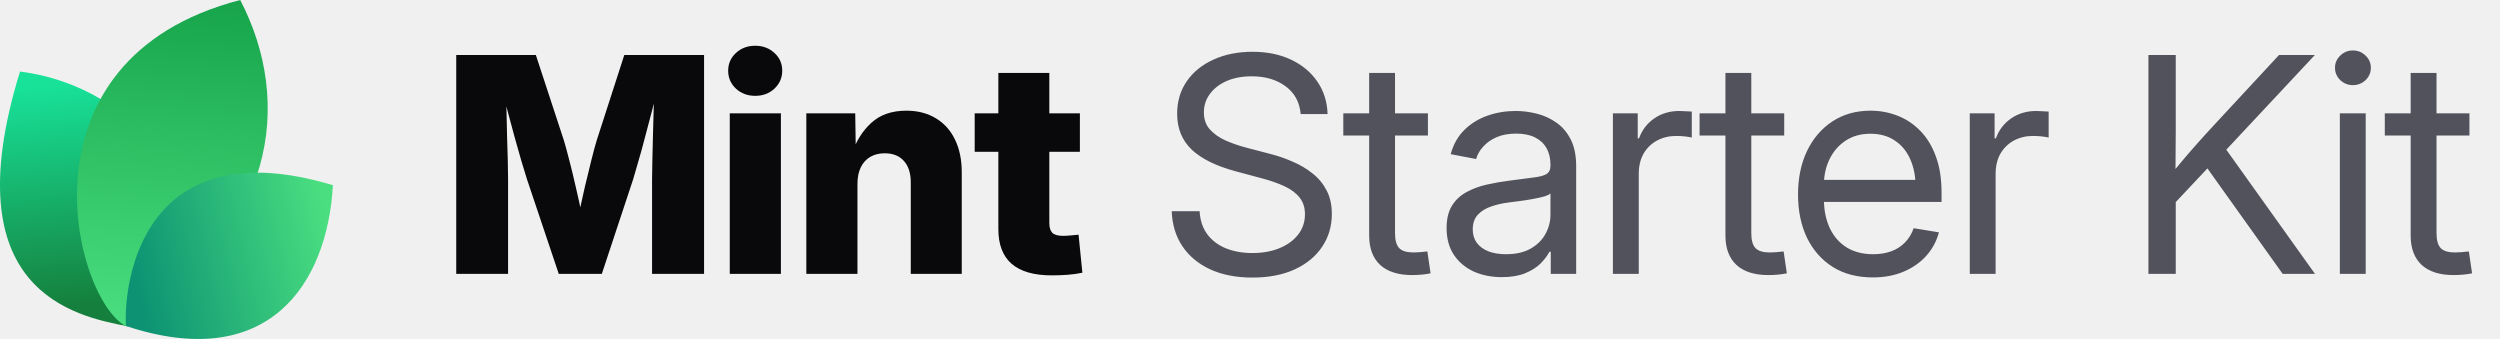
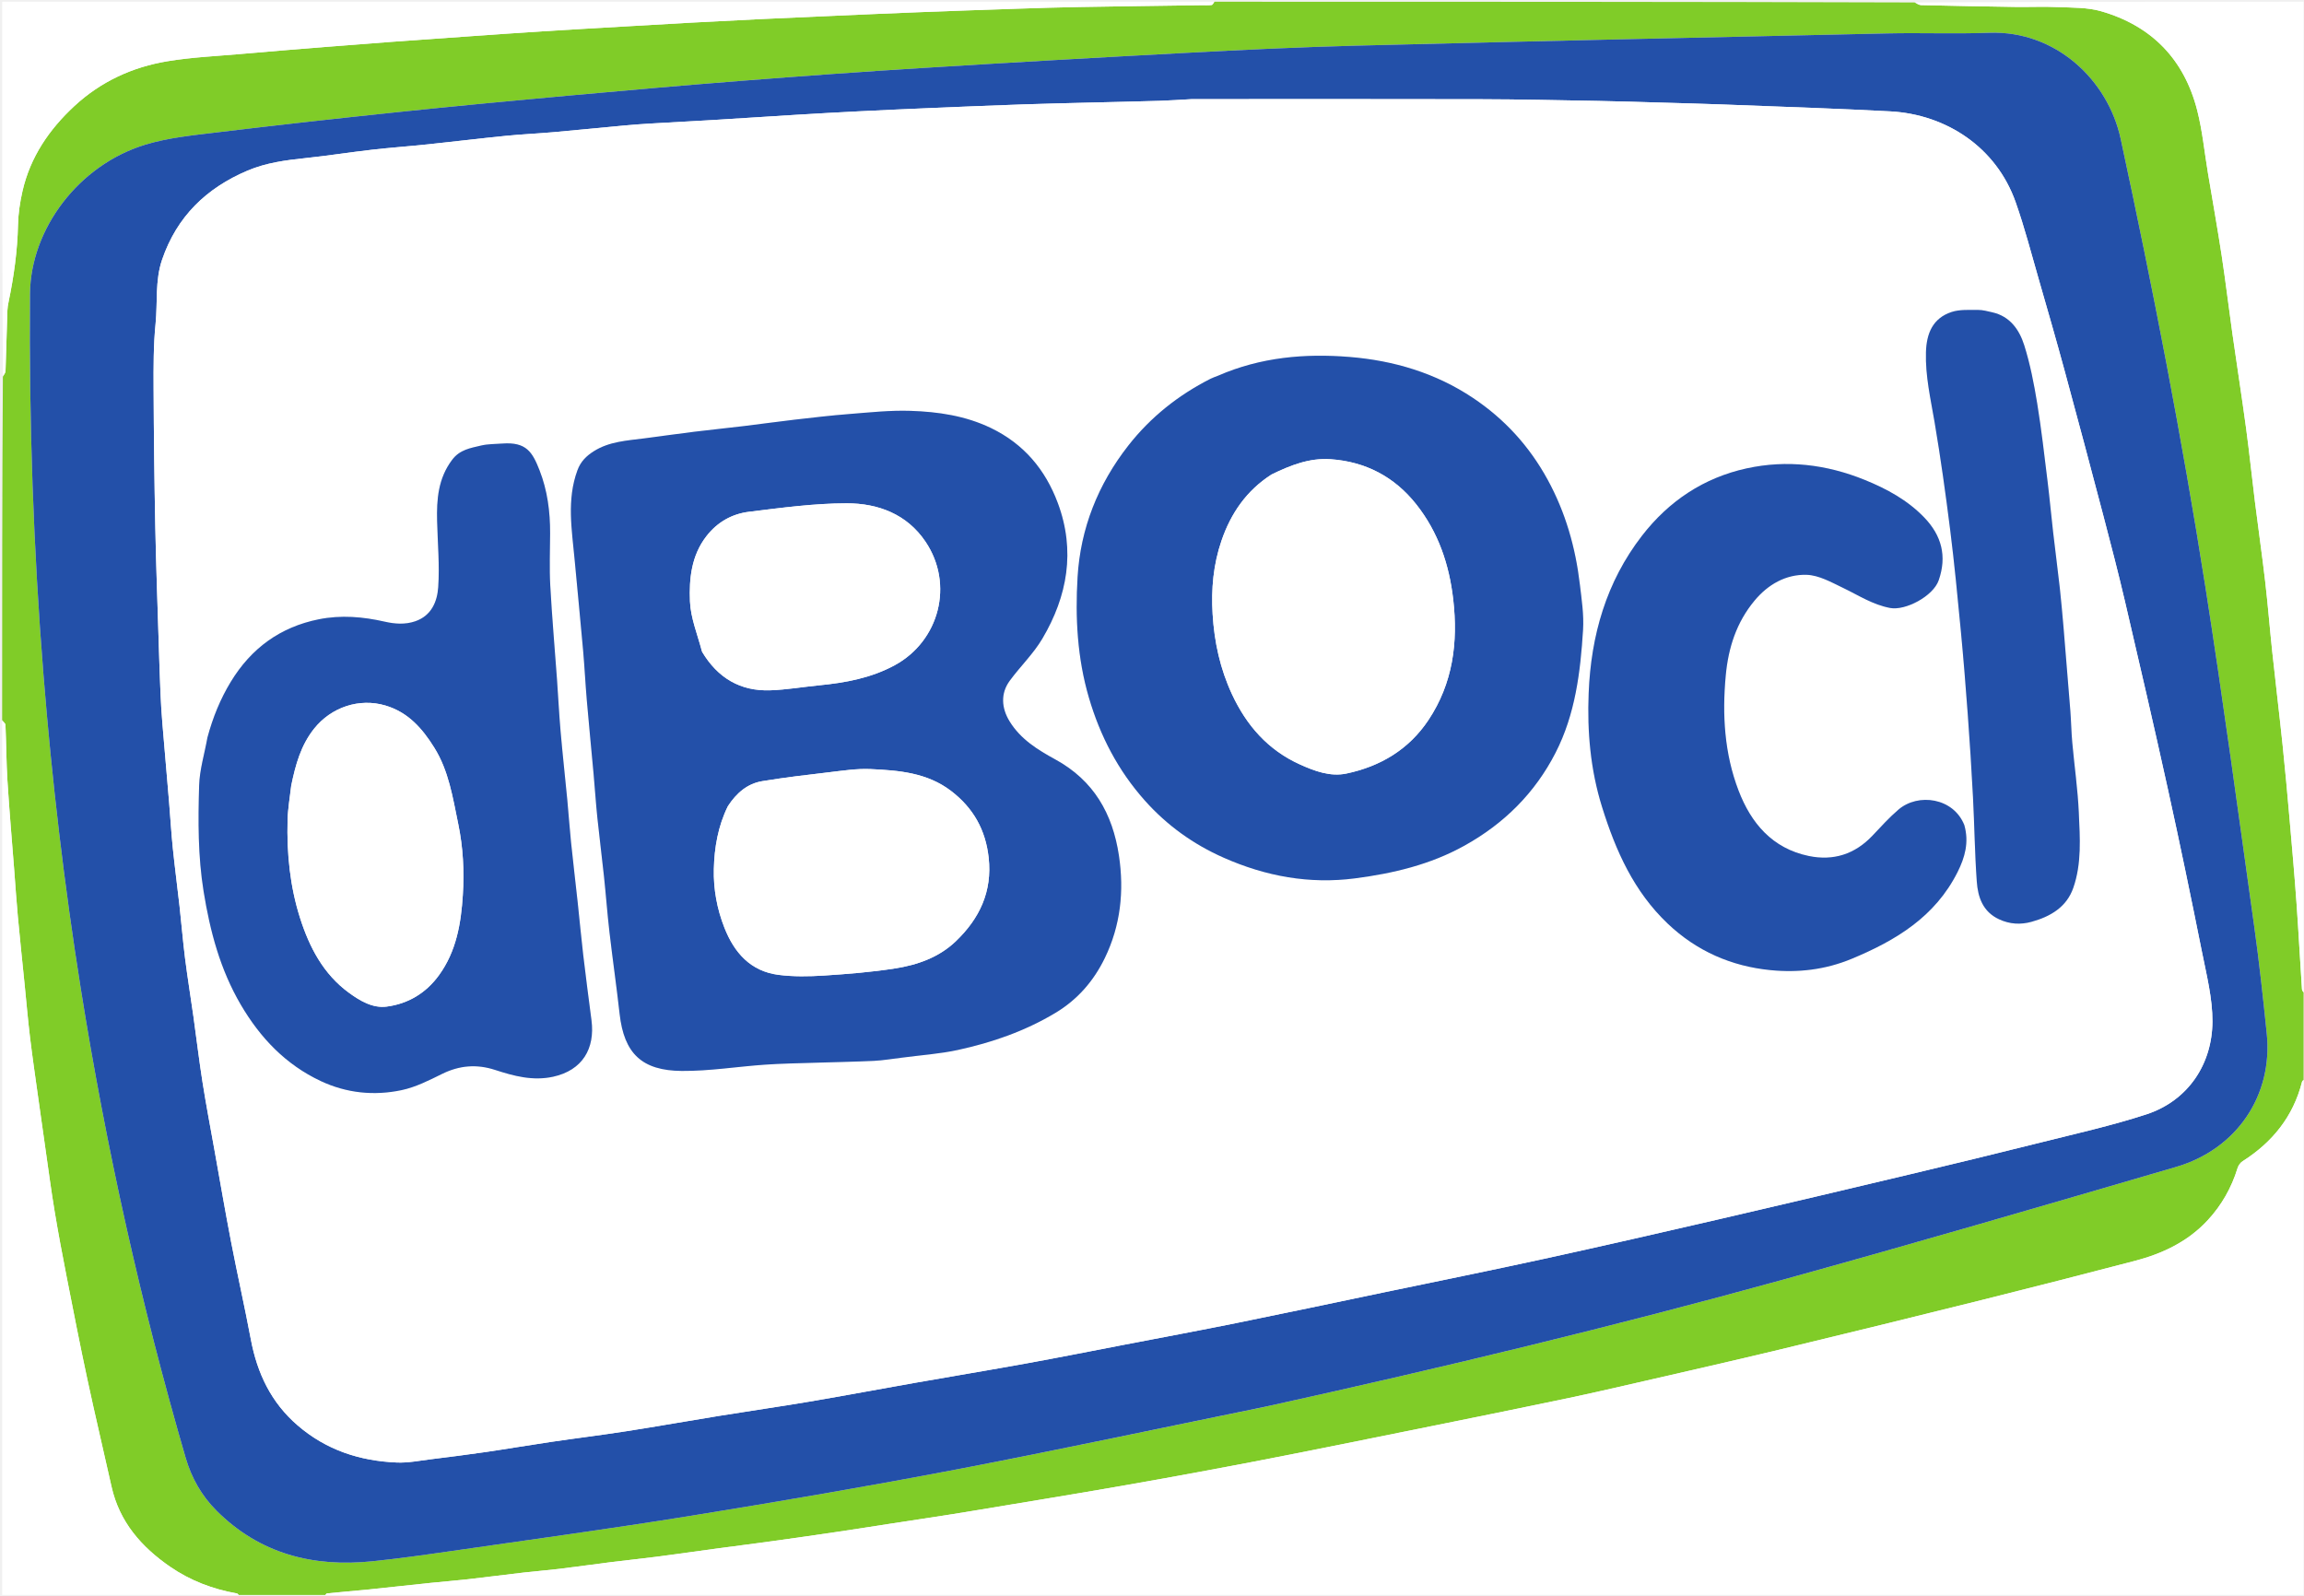
- <svg xmlns="http://www.w3.org/2000/svg" width="177" height="24" viewBox="0 0 177 24" fill="none">
-   <path d="M9.061 23.108C5.268 22.377 -3.391 20.627 1.417 5.064C9.634 6.099 16.973 14.064 9.061 23.108Z" fill="url(#paint0_linear_17557_2020)" />
-   <path d="M8.919 23.094C5.276 21.222 0.784 4.209 17.007 0C20.757 7.193 19.621 16.545 8.919 23.094Z" fill="url(#paint1_linear_17557_2020)" />
-   <path d="M8.914 23.079C8.735 19.882 10.159 9.085 23.57 13.111C23.181 20.123 18.984 26.418 8.914 23.079Z" fill="url(#paint2_linear_17557_2020)" />
-   <path d="M32.301 19.392V3.894H37.938L39.925 9.948C40.036 10.315 40.164 10.787 40.31 11.362C40.462 11.938 40.611 12.552 40.757 13.204C40.91 13.855 41.048 14.483 41.173 15.086C41.305 15.682 41.412 16.192 41.495 16.615H40.695C40.771 16.192 40.871 15.682 40.996 15.086C41.128 14.49 41.267 13.866 41.412 13.214C41.565 12.562 41.714 11.948 41.86 11.373C42.005 10.79 42.133 10.315 42.244 9.948L44.2 3.894H49.848V19.392H46.166V12.704C46.166 12.357 46.173 11.917 46.187 11.383C46.2 10.849 46.214 10.27 46.228 9.646C46.249 9.022 46.266 8.391 46.28 7.753C46.301 7.115 46.311 6.519 46.311 5.964H46.623C46.485 6.561 46.332 7.181 46.166 7.826C45.999 8.471 45.833 9.102 45.666 9.719C45.507 10.336 45.351 10.901 45.198 11.414C45.053 11.928 44.928 12.357 44.824 12.704L42.608 19.392H39.561L37.314 12.704C37.203 12.357 37.072 11.928 36.919 11.414C36.773 10.901 36.614 10.34 36.441 9.729C36.274 9.112 36.104 8.481 35.931 7.836C35.764 7.192 35.608 6.567 35.463 5.964H35.827C35.834 6.512 35.844 7.105 35.858 7.743C35.872 8.374 35.886 9.005 35.9 9.636C35.92 10.26 35.938 10.839 35.952 11.373C35.965 11.907 35.972 12.351 35.972 12.704V19.392H32.301ZM51.668 19.392V8.024H55.288V19.392H51.668ZM53.468 6.786C52.927 6.786 52.473 6.616 52.105 6.276C51.738 5.93 51.554 5.507 51.554 5.007C51.554 4.508 51.738 4.088 52.105 3.749C52.473 3.409 52.927 3.239 53.468 3.239C54.009 3.239 54.463 3.409 54.83 3.749C55.198 4.082 55.382 4.501 55.382 5.007C55.382 5.507 55.198 5.93 54.83 6.276C54.463 6.616 54.009 6.786 53.468 6.786ZM60.708 13.027V19.392H57.088V8.024H60.551L60.593 10.967H60.281C60.593 10.024 61.061 9.268 61.685 8.7C62.309 8.124 63.138 7.836 64.171 7.836C64.975 7.836 65.672 8.017 66.262 8.377C66.851 8.731 67.302 9.234 67.614 9.885C67.933 10.537 68.092 11.307 68.092 12.194V19.392H64.483V12.912C64.483 12.26 64.32 11.754 63.994 11.394C63.675 11.033 63.221 10.853 62.632 10.853C62.25 10.853 61.914 10.936 61.623 11.102C61.332 11.269 61.106 11.515 60.947 11.841C60.787 12.16 60.708 12.555 60.708 13.027ZM76.456 8.024V10.749H69.008V8.024H76.456ZM70.683 5.163H74.292V15.783C74.292 16.102 74.361 16.334 74.5 16.48C74.646 16.625 74.899 16.698 75.259 16.698C75.405 16.698 75.596 16.688 75.831 16.667C76.074 16.646 76.251 16.629 76.362 16.615L76.632 19.309C76.313 19.378 75.963 19.427 75.582 19.455C75.207 19.482 74.836 19.496 74.469 19.496C73.2 19.496 72.25 19.222 71.619 18.674C70.995 18.127 70.683 17.308 70.683 16.22V5.163Z" fill="#09090B" />
-   <path d="M88.667 19.652C87.523 19.652 86.528 19.458 85.682 19.07C84.843 18.681 84.188 18.137 83.716 17.437C83.245 16.736 82.992 15.908 82.957 14.951H84.933C84.968 15.596 85.148 16.14 85.474 16.584C85.8 17.021 86.24 17.354 86.795 17.582C87.35 17.804 87.974 17.915 88.667 17.915C89.388 17.915 90.026 17.801 90.581 17.572C91.143 17.343 91.583 17.024 91.902 16.615C92.228 16.199 92.391 15.717 92.391 15.169C92.391 14.698 92.266 14.306 92.017 13.994C91.767 13.675 91.413 13.408 90.956 13.193C90.498 12.978 89.954 12.787 89.323 12.621L87.502 12.132C86.123 11.765 85.082 11.255 84.382 10.603C83.689 9.944 83.342 9.095 83.342 8.055C83.342 7.174 83.571 6.404 84.028 5.746C84.486 5.087 85.117 4.577 85.921 4.217C86.726 3.849 87.645 3.666 88.678 3.666C89.718 3.666 90.63 3.853 91.413 4.227C92.204 4.602 92.824 5.122 93.275 5.787C93.726 6.446 93.965 7.209 93.993 8.076H92.089C92.013 7.23 91.656 6.574 91.018 6.11C90.387 5.638 89.586 5.403 88.615 5.403C87.95 5.403 87.36 5.513 86.847 5.735C86.341 5.957 85.946 6.262 85.661 6.651C85.377 7.032 85.235 7.469 85.235 7.961C85.235 8.447 85.377 8.849 85.661 9.168C85.946 9.48 86.317 9.74 86.774 9.948C87.232 10.149 87.724 10.319 88.251 10.457L89.884 10.884C90.439 11.023 90.977 11.206 91.496 11.435C92.023 11.657 92.495 11.934 92.911 12.267C93.334 12.593 93.67 12.995 93.92 13.474C94.17 13.945 94.294 14.504 94.294 15.149C94.294 16.015 94.066 16.788 93.608 17.468C93.157 18.148 92.512 18.681 91.673 19.07C90.834 19.458 89.832 19.652 88.667 19.652ZM101.097 8.024V9.594H95.106V8.024H101.097ZM96.937 5.163H98.767V16.521C98.767 17 98.865 17.347 99.059 17.562C99.26 17.77 99.6 17.874 100.078 17.874C100.21 17.874 100.366 17.867 100.546 17.853C100.733 17.832 100.903 17.815 101.056 17.801L101.285 19.351C101.097 19.392 100.886 19.423 100.65 19.444C100.414 19.465 100.189 19.475 99.974 19.475C98.996 19.475 98.244 19.236 97.717 18.758C97.197 18.272 96.937 17.579 96.937 16.677V5.163ZM106.33 19.621C105.595 19.621 104.932 19.489 104.343 19.226C103.754 18.955 103.285 18.564 102.939 18.05C102.592 17.53 102.419 16.896 102.419 16.147C102.419 15.495 102.547 14.965 102.804 14.556C103.06 14.146 103.403 13.828 103.833 13.599C104.263 13.363 104.742 13.186 105.269 13.068C105.796 12.95 106.333 12.857 106.881 12.787C107.574 12.69 108.132 12.617 108.555 12.569C108.978 12.52 109.287 12.441 109.481 12.33C109.675 12.212 109.772 12.014 109.772 11.737V11.654C109.772 11.203 109.679 10.815 109.492 10.489C109.311 10.163 109.041 9.91 108.68 9.729C108.32 9.549 107.872 9.459 107.338 9.459C106.805 9.459 106.34 9.546 105.945 9.719C105.556 9.892 105.241 10.118 104.998 10.395C104.755 10.665 104.593 10.953 104.509 11.258L102.71 10.915C102.897 10.222 103.22 9.65 103.677 9.199C104.135 8.748 104.679 8.412 105.31 8.19C105.941 7.968 106.607 7.857 107.307 7.857C107.8 7.857 108.295 7.92 108.795 8.044C109.301 8.169 109.765 8.381 110.188 8.679C110.611 8.97 110.951 9.369 111.208 9.875C111.464 10.374 111.593 11.005 111.593 11.768V19.392H109.793V17.822H109.7C109.568 18.085 109.363 18.359 109.086 18.643C108.809 18.921 108.444 19.153 107.994 19.34C107.543 19.527 106.988 19.621 106.33 19.621ZM106.621 17.998C107.321 17.998 107.904 17.867 108.368 17.603C108.84 17.333 109.19 16.986 109.419 16.563C109.654 16.133 109.772 15.682 109.772 15.211V13.692C109.703 13.769 109.554 13.841 109.325 13.911C109.096 13.973 108.829 14.032 108.524 14.088C108.226 14.143 107.921 14.192 107.609 14.233C107.304 14.275 107.033 14.309 106.798 14.337C106.354 14.393 105.938 14.49 105.549 14.628C105.168 14.76 104.86 14.954 104.624 15.211C104.388 15.467 104.27 15.811 104.27 16.241C104.27 16.615 104.367 16.934 104.561 17.198C104.762 17.461 105.04 17.662 105.393 17.801C105.747 17.933 106.156 17.998 106.621 17.998ZM114.193 19.392V8.024H115.951V9.792H116.045C116.253 9.209 116.61 8.741 117.116 8.388C117.622 8.034 118.219 7.857 118.905 7.857C119.058 7.857 119.217 7.864 119.384 7.878C119.55 7.885 119.682 7.892 119.779 7.899V9.74C119.716 9.719 119.578 9.695 119.363 9.667C119.155 9.639 118.922 9.625 118.666 9.625C118.174 9.625 117.726 9.733 117.324 9.948C116.922 10.163 116.603 10.471 116.367 10.874C116.138 11.276 116.024 11.758 116.024 12.319V19.392H114.193ZM126.322 8.024V9.594H120.33V8.024H126.322ZM122.161 5.163H123.992V16.521C123.992 17 124.089 17.347 124.283 17.562C124.484 17.77 124.824 17.874 125.302 17.874C125.434 17.874 125.59 17.867 125.77 17.853C125.958 17.832 126.127 17.815 126.28 17.801L126.509 19.351C126.322 19.392 126.11 19.423 125.874 19.444C125.639 19.465 125.413 19.475 125.198 19.475C124.221 19.475 123.468 19.236 122.941 18.758C122.421 18.272 122.161 17.579 122.161 16.677V5.163ZM132.604 19.642C131.502 19.642 130.555 19.396 129.765 18.903C128.974 18.404 128.364 17.714 127.934 16.834C127.511 15.946 127.3 14.927 127.3 13.775C127.3 12.611 127.511 11.584 127.934 10.697C128.364 9.802 128.964 9.102 129.734 8.596C130.51 8.089 131.408 7.836 132.428 7.836C133.1 7.836 133.738 7.954 134.341 8.19C134.952 8.426 135.489 8.783 135.954 9.261C136.425 9.74 136.793 10.343 137.056 11.071C137.327 11.792 137.462 12.645 137.462 13.63V14.296H128.433V12.735H136.463L135.631 13.297C135.631 12.541 135.506 11.876 135.257 11.3C135.007 10.725 134.643 10.277 134.165 9.958C133.686 9.632 133.107 9.469 132.428 9.469C131.748 9.469 131.162 9.632 130.67 9.958C130.177 10.284 129.796 10.725 129.526 11.279C129.262 11.827 129.13 12.441 129.13 13.12V14.046C129.13 14.864 129.273 15.572 129.557 16.168C129.841 16.757 130.243 17.211 130.763 17.53C131.283 17.842 131.901 17.998 132.615 17.998C133.093 17.998 133.523 17.929 133.905 17.79C134.293 17.645 134.619 17.433 134.882 17.156C135.153 16.879 135.354 16.546 135.486 16.157L137.275 16.449C137.108 17.08 136.81 17.634 136.38 18.113C135.95 18.591 135.413 18.966 134.768 19.236C134.123 19.507 133.402 19.642 132.604 19.642ZM139.459 19.392V8.024H141.217V9.792H141.311C141.519 9.209 141.876 8.741 142.382 8.388C142.888 8.034 143.485 7.857 144.171 7.857C144.324 7.857 144.483 7.864 144.649 7.878C144.816 7.885 144.948 7.892 145.045 7.899V9.74C144.982 9.719 144.844 9.695 144.629 9.667C144.421 9.639 144.188 9.625 143.932 9.625C143.439 9.625 142.992 9.733 142.59 9.948C142.188 10.163 141.869 10.471 141.633 10.874C141.404 11.276 141.29 11.758 141.29 12.319V19.392H139.459ZM153.429 14.961V12.715C153.783 12.257 154.136 11.82 154.49 11.404C154.844 10.981 155.204 10.565 155.572 10.156C155.939 9.74 156.314 9.327 156.695 8.918L161.355 3.894H163.893L157.277 10.967H157.184L153.429 14.961ZM152.108 19.392V3.894H154.043V9.241L154.022 12.559L154.043 13.505V19.392H152.108ZM161.615 19.392L155.967 11.477L157.173 9.969L163.903 19.392H161.615ZM165.661 19.392V8.024H167.492V19.392H165.661ZM166.587 6.027C166.24 6.027 165.942 5.909 165.692 5.673C165.443 5.43 165.318 5.139 165.318 4.799C165.318 4.459 165.443 4.172 165.692 3.936C165.942 3.693 166.24 3.572 166.587 3.572C166.934 3.572 167.232 3.693 167.482 3.936C167.731 4.172 167.856 4.459 167.856 4.799C167.856 5.139 167.731 5.43 167.482 5.673C167.232 5.909 166.934 6.027 166.587 6.027ZM174.836 8.024V9.594H168.844V8.024H174.836ZM170.675 5.163H172.506V16.521C172.506 17 172.603 17.347 172.797 17.562C172.998 17.77 173.338 17.874 173.816 17.874C173.948 17.874 174.104 17.867 174.284 17.853C174.472 17.832 174.641 17.815 174.794 17.801L175.023 19.351C174.836 19.392 174.624 19.423 174.388 19.444C174.153 19.465 173.927 19.475 173.712 19.475C172.735 19.475 171.982 19.236 171.455 18.758C170.935 18.272 170.675 17.579 170.675 16.677V5.163Z" fill="#52525C" />
+ <svg xmlns="http://www.w3.org/2000/svg" width="1324" zoomAndPan="magnify" viewBox="0 0 993 687.75" height="917" preserveAspectRatio="xMidYMid meet" version="1.0">
  <defs>
-     <linearGradient id="paint0_linear_17557_2020" x1="3.776" y1="5.916" x2="5.232" y2="21.559" gradientUnits="userSpaceOnUse">
-       <stop stop-color="#18E299" />
-       <stop offset="1" stop-color="#15803D" />
-     </linearGradient>
-     <linearGradient id="paint1_linear_17557_2020" x1="12.171" y1="-0.718" x2="10.19" y2="22.983" gradientUnits="userSpaceOnUse">
-       <stop stop-color="#16A34A" />
-       <stop offset="1" stop-color="#4ADE80" />
-     </linearGradient>
-     <linearGradient id="paint2_linear_17557_2020" x1="23.133" y1="15.353" x2="9.338" y2="18.52" gradientUnits="userSpaceOnUse">
-       <stop stop-color="#4ADE80" />
-       <stop offset="1" stop-color="#0D9373" />
-     </linearGradient>
+     <clipPath id="f573847c87">
+       <path d="M 0.18 0 L 992.82 0 L 992.82 687.5 L 0.18 687.5 Z M 0.18 0 " clip-rule="nonzero" />
+     </clipPath>
+     <clipPath id="be2e739a67">
+       <path d="M 139 465 L 992.82 465 L 992.82 687.5 L 139 687.5 Z M 139 465 " clip-rule="nonzero" />
+     </clipPath>
+     <clipPath id="133646c1f6">
+       <path d="M 825 0 L 992.82 0 L 992.82 429 L 825 429 Z M 825 0 " clip-rule="nonzero" />
+     </clipPath>
+     <clipPath id="79a1141478">
+       <path d="M 0.18 310 L 104 310 L 104 687.5 L 0.18 687.5 Z M 0.18 310 " clip-rule="nonzero" />
+     </clipPath>
+     <clipPath id="4a033d5582">
+       <path d="M 0.18 0 L 524 0 L 524 163 L 0.18 163 Z M 0.18 0 " clip-rule="nonzero" />
+     </clipPath>
  </defs>
+   <g clip-path="url(#f573847c87)">
+     <path fill="#80cc28" d="M 139.625 688.25 C 127.613 688.25 115.602 688.25 103.398 687.973 C 102.828 687.398 102.48 686.91 102.062 686.84 C 91.684 685.004 81.992 681.316 73.328 675.344 C 60.93 666.801 51.461 655.996 48.062 640.785 C 44.605 625.289 40.934 609.84 37.602 594.316 C 34.449 579.621 31.566 564.867 28.676 550.121 C 26.84 540.758 25.078 531.375 23.516 521.965 C 22.07 513.254 20.922 504.496 19.664 495.758 C 18.598 488.344 17.547 480.93 16.516 473.516 C 15.301 464.773 14.012 456.039 12.953 447.277 C 12.035 439.699 11.387 432.086 10.625 424.488 C 9.641 414.688 8.598 404.891 7.691 395.082 C 7.074 388.441 6.645 381.781 6.133 375.129 C 5.145 362.328 4.027 349.535 3.219 336.719 C 2.715 328.664 2.707 320.578 2.359 312.512 C 2.328 311.785 1.422 311.094 0.926 310.387 C 0.926 261.141 0.926 211.891 1.238 162.398 C 1.844 161.395 2.359 160.641 2.387 159.871 C 2.691 151.176 2.906 142.477 3.191 133.777 C 3.23 132.562 3.449 131.344 3.695 130.152 C 5.977 119.184 7.52 108.148 7.762 96.91 C 7.871 92.035 8.617 87.102 9.707 82.336 C 13.062 67.695 21.152 55.836 32.035 45.734 C 43.438 35.156 57.059 28.891 72.211 26.391 C 82.641 24.668 93.281 24.195 103.836 23.262 C 115.879 22.199 127.93 21.227 139.984 20.254 C 149.707 19.469 159.434 18.723 169.164 18.004 C 179.762 17.223 190.367 16.488 200.969 15.746 C 211.816 14.988 222.664 14.199 233.516 13.516 C 246.359 12.707 259.207 11.996 272.055 11.246 C 280.703 10.742 289.355 10.227 298.008 9.758 C 307.781 9.227 317.559 8.719 327.332 8.254 C 338.48 7.723 349.633 7.238 360.781 6.75 C 372.551 6.238 384.324 5.711 396.098 5.258 C 410.117 4.719 424.137 4.223 438.156 3.758 C 447.227 3.457 456.301 3.172 465.375 3.016 C 482.812 2.711 500.258 2.496 517.699 2.25 C 519.199 2.23 520.711 2.355 522.188 2.16 C 522.672 2.098 523.055 1.242 523.484 0.75 C 623.965 0.75 724.441 0.75 825.156 1.062 C 826.273 1.664 827.152 2.191 828.043 2.211 C 841.484 2.512 854.926 2.785 868.367 2.98 C 874.609 3.074 880.867 2.785 887.098 3.059 C 893.246 3.332 899.641 3.152 905.457 4.816 C 927.293 11.062 941.34 25.535 946.965 47.539 C 949.23 56.398 950.098 65.617 951.613 74.672 C 953.59 86.512 955.715 98.328 957.523 110.195 C 959.227 121.359 960.547 132.578 962.133 143.762 C 964.059 157.352 966.191 170.91 968.031 184.512 C 969.465 195.109 970.543 205.754 971.867 216.363 C 973.297 227.82 974.949 239.246 976.281 250.711 C 977.457 260.867 978.258 271.062 979.348 281.227 C 980.773 294.559 982.395 307.871 983.789 321.207 C 984.906 331.863 985.859 342.535 986.797 353.211 C 987.852 365.254 988.918 377.301 989.781 389.359 C 990.668 401.695 991.289 414.047 992.125 426.383 C 992.18 427.234 993.062 428.027 993.562 428.844 C 993.562 440.855 993.562 452.867 993.309 465.031 C 992.746 465.559 992.266 465.887 992.156 466.309 C 988.355 481.281 979.406 492.363 966.527 500.555 C 965.559 501.172 964.703 502.391 964.363 503.5 C 961.766 511.98 957.496 519.5 951.492 525.984 C 942.941 535.223 932.023 540.387 920.078 543.504 C 898.113 549.234 876.129 554.887 854.102 560.379 C 825.066 567.617 796.004 574.762 766.906 581.766 C 746.605 586.652 726.238 591.258 705.891 595.945 C 695.77 598.273 685.648 600.605 675.488 602.742 C 658.254 606.367 640.988 609.852 623.73 613.367 C 607.797 616.609 591.855 619.832 575.914 623.027 C 563.566 625.496 551.223 627.961 538.855 630.328 C 526.48 632.703 514.094 635.004 501.695 637.246 C 490.609 639.254 479.508 641.172 468.406 643.066 C 457.535 644.922 446.656 646.707 435.781 648.512 C 427.203 649.938 418.629 651.379 410.047 652.746 C 401.324 654.129 392.59 655.422 383.863 656.766 C 376.352 657.918 368.848 659.121 361.328 660.234 C 351.988 661.613 342.641 662.953 333.285 664.25 C 325.379 665.344 317.457 666.336 309.543 667.406 C 300.785 668.586 292.039 669.855 283.277 670.992 C 276.566 671.859 269.832 672.539 263.117 673.379 C 255.809 674.293 248.52 675.352 241.207 676.234 C 236.078 676.859 230.918 677.238 225.785 677.832 C 217.73 678.758 209.695 679.824 201.641 680.734 C 196.254 681.344 190.848 681.75 185.453 682.312 C 176.273 683.266 167.105 684.305 157.926 685.238 C 152.281 685.812 146.625 686.227 140.988 686.824 C 140.488 686.879 140.078 687.754 139.625 688.25 M 544.793 606.488 C 545.887 606.242 546.98 605.992 548.078 605.75 C 621.938 589.461 695.457 571.758 768.359 551.625 C 825.004 535.984 881.422 519.5 937.828 503.012 C 964.148 495.32 979.68 472.016 976.945 445.527 C 975.371 430.25 973.734 414.973 971.605 399.766 C 964.762 350.938 958.195 302.062 950.555 253.355 C 940.379 188.488 927.828 124.039 913.992 59.852 C 908.512 34.41 885.891 13.07 857.332 14.129 C 842.73 14.668 828.094 14.082 813.484 14.402 C 737.047 16.07 660.613 17.754 584.184 19.688 C 559.836 20.301 535.496 21.504 511.172 22.789 C 473.258 24.793 435.352 26.965 397.453 29.312 C 371.652 30.91 345.863 32.781 320.09 34.797 C 294.816 36.773 269.562 38.984 244.316 41.281 C 219.941 43.496 195.574 45.801 171.23 48.348 C 145.277 51.059 119.34 53.941 93.434 57.074 C 83.059 58.328 72.449 59.355 62.531 62.391 C 33.891 71.152 13.152 98.668 12.926 126.684 C 12.484 181.555 14.367 236.34 18.75 291.047 C 22.383 336.375 27.695 381.5 34.855 426.398 C 45.734 494.633 60.703 561.965 80 628.324 C 82.535 637.035 86.867 644.699 93.227 651.074 C 111.914 669.809 134.941 675.621 160.578 672.973 C 171.625 671.828 182.637 670.289 193.633 668.703 C 228.352 663.688 263.117 658.973 297.742 653.379 C 336.059 647.188 374.332 640.641 412.457 633.352 C 456.457 624.941 500.273 615.543 544.793 606.488 Z M 544.793 606.488 " fill-opacity="1" fill-rule="nonzero" />
+   </g>
+   <g clip-path="url(#be2e739a67)">
+     <path fill="#ffffff" d="M 139.977 688.25 C 140.078 687.754 140.488 686.879 140.988 686.824 C 146.625 686.227 152.281 685.812 157.926 685.238 C 167.105 684.305 176.273 683.266 185.453 682.312 C 190.848 681.75 196.254 681.344 201.641 680.734 C 209.695 679.824 217.73 678.758 225.785 677.832 C 230.918 677.238 236.078 676.859 241.207 676.234 C 248.52 675.352 255.809 674.293 263.117 673.379 C 269.832 672.539 276.566 671.859 283.277 670.992 C 292.039 669.855 300.785 668.586 309.543 667.406 C 317.457 666.336 325.379 665.344 333.285 664.25 C 342.641 662.953 351.988 661.613 361.328 660.234 C 368.848 659.121 376.352 657.918 383.863 656.766 C 392.59 655.422 401.324 654.129 410.047 652.746 C 418.629 651.379 427.203 649.938 435.781 648.512 C 446.656 646.707 457.535 644.922 468.406 643.066 C 479.508 641.172 490.609 639.254 501.695 637.246 C 514.094 635.004 526.48 632.703 538.855 630.328 C 551.223 627.961 563.566 625.496 575.914 623.027 C 591.855 619.832 607.797 616.609 623.73 613.367 C 640.988 609.852 658.254 606.367 675.488 602.742 C 685.648 600.605 695.77 598.273 705.891 595.945 C 726.238 591.258 746.605 586.652 766.906 581.766 C 796.004 574.762 825.066 567.617 854.102 560.379 C 876.129 554.887 898.113 549.234 920.078 543.504 C 932.023 540.387 942.941 535.223 951.492 525.984 C 957.496 519.5 961.766 511.98 964.363 503.5 C 964.703 502.391 965.559 501.172 966.527 500.555 C 979.406 492.363 988.355 481.281 992.156 466.309 C 992.266 465.887 992.746 465.559 993.309 465.383 C 993.562 539.781 993.562 613.98 993.562 688.25 C 709.152 688.25 424.738 688.25 139.977 688.25 Z M 139.977 688.25 " fill-opacity="1" fill-rule="nonzero" />
+   </g>
+   <g clip-path="url(#133646c1f6)">
+     <path fill="#ffffff" d="M 993.562 428.492 C 993.062 428.027 992.18 427.234 992.125 426.383 C 991.289 414.047 990.668 401.695 989.781 389.359 C 988.918 377.301 987.852 365.254 986.797 353.211 C 985.859 342.535 984.906 331.863 983.789 321.207 C 982.395 307.871 980.773 294.559 979.348 281.227 C 978.258 271.062 977.457 260.867 976.281 250.711 C 974.949 239.246 973.297 227.82 971.867 216.363 C 970.543 205.754 969.465 195.109 968.031 184.512 C 966.191 170.91 964.059 157.352 962.133 143.762 C 960.547 132.578 959.227 121.359 957.523 110.195 C 955.715 98.328 953.59 86.512 951.613 74.672 C 950.098 65.617 949.23 56.398 946.965 47.539 C 941.34 25.535 927.293 11.062 905.457 4.816 C 899.641 3.152 893.246 3.332 887.098 3.059 C 880.867 2.785 874.609 3.074 868.367 2.98 C 854.926 2.785 841.484 2.512 828.043 2.211 C 827.152 2.191 826.273 1.664 825.504 1.062 C 881.574 0.75 937.523 0.75 993.562 0.75 C 993.562 143.215 993.562 285.676 993.562 428.492 Z M 993.562 428.492 " fill-opacity="1" fill-rule="nonzero" />
+   </g>
+   <g clip-path="url(#79a1141478)">
+     <path fill="#ffffff" d="M 0.926 310.738 C 1.422 311.094 2.328 311.785 2.359 312.512 C 2.707 320.578 2.715 328.664 3.219 336.719 C 4.027 349.535 5.145 362.328 6.133 375.129 C 6.645 381.781 7.074 388.441 7.691 395.082 C 8.598 404.891 9.641 414.688 10.625 424.488 C 11.387 432.086 12.035 439.699 12.953 447.277 C 14.012 456.039 15.301 464.773 16.516 473.516 C 17.547 480.93 18.598 488.344 19.664 495.758 C 20.922 504.496 22.07 513.254 23.516 521.965 C 25.078 531.375 26.84 540.758 28.676 550.121 C 31.566 564.867 34.449 579.621 37.602 594.316 C 40.934 609.84 44.605 625.289 48.062 640.785 C 51.461 655.996 60.93 666.801 73.328 675.344 C 81.992 681.316 91.684 685.004 102.062 686.84 C 102.48 686.91 102.828 687.398 103.047 687.973 C 68.922 688.25 34.957 688.25 0.926 688.25 C 0.926 562.531 0.926 436.809 0.926 310.738 Z M 0.926 310.738 " fill-opacity="1" fill-rule="nonzero" />
+   </g>
+   <g clip-path="url(#4a033d5582)">
+     <path fill="#ffffff" d="M 523.133 0.75 C 523.055 1.242 522.672 2.098 522.188 2.16 C 520.711 2.355 519.199 2.23 517.699 2.25 C 500.258 2.496 482.812 2.711 465.375 3.016 C 456.301 3.172 447.227 3.457 438.156 3.758 C 424.137 4.223 410.117 4.719 396.098 5.258 C 384.324 5.711 372.551 6.238 360.781 6.75 C 349.633 7.238 338.48 7.723 327.332 8.254 C 317.559 8.719 307.781 9.227 298.008 9.758 C 289.355 10.227 280.703 10.742 272.055 11.246 C 259.207 11.996 246.359 12.707 233.516 13.516 C 222.664 14.199 211.816 14.988 200.969 15.746 C 190.367 16.488 179.762 17.223 169.164 18.004 C 159.434 18.723 149.707 19.469 139.984 20.254 C 127.93 21.227 115.879 22.199 103.836 23.262 C 93.281 24.195 82.641 24.668 72.211 26.391 C 57.059 28.891 43.438 35.156 32.035 45.734 C 21.152 55.836 13.062 67.695 9.707 82.336 C 8.617 87.102 7.871 92.035 7.762 96.91 C 7.52 108.148 5.977 119.184 3.695 130.152 C 3.449 131.344 3.23 132.562 3.191 133.777 C 2.906 142.477 2.691 151.176 2.387 159.871 C 2.359 160.641 1.844 161.395 1.238 162.047 C 0.926 108.238 0.926 54.531 0.926 0.75 C 174.875 0.75 348.828 0.75 523.133 0.75 Z M 523.133 0.75 " fill-opacity="1" fill-rule="nonzero" />
+   </g>
+   <path fill="#2350a9" d="M 544.48 606.531 C 500.273 615.543 456.457 624.941 412.457 633.352 C 374.332 640.641 336.059 647.188 297.742 653.379 C 263.117 658.973 228.352 663.688 193.633 668.703 C 182.637 670.289 171.625 671.828 160.578 672.973 C 134.941 675.621 111.914 669.809 93.227 651.074 C 86.867 644.699 82.535 637.035 80 628.324 C 60.703 561.965 45.734 494.633 34.855 426.398 C 27.695 381.5 22.383 336.375 18.75 291.047 C 14.367 236.34 12.484 181.555 12.926 126.684 C 13.152 98.668 33.891 71.152 62.531 62.391 C 72.449 59.355 83.059 58.328 93.434 57.074 C 119.34 53.941 145.277 51.059 171.23 48.348 C 195.574 45.801 219.941 43.496 244.316 41.281 C 269.562 38.984 294.816 36.773 320.09 34.797 C 345.863 32.781 371.652 30.91 397.453 29.312 C 435.352 26.965 473.258 24.793 511.172 22.789 C 535.496 21.504 559.836 20.301 584.184 19.688 C 660.613 17.754 737.047 16.07 813.484 14.402 C 828.094 14.082 842.73 14.668 857.332 14.129 C 885.891 13.07 908.512 34.41 913.992 59.852 C 927.828 124.039 940.379 188.488 950.555 253.355 C 958.195 302.062 964.762 350.938 971.605 399.766 C 973.734 414.973 975.371 430.25 976.945 445.527 C 979.68 472.016 964.148 495.32 937.828 503.012 C 881.422 519.5 825.004 535.984 768.359 551.625 C 695.457 571.758 621.938 589.461 548.078 605.75 C 546.98 605.992 545.887 606.242 544.48 606.531 M 513.43 42.734 C 508.848 42.984 504.27 43.324 499.684 43.465 C 489.605 43.773 479.523 43.973 469.441 44.23 C 459.988 44.473 450.531 44.672 441.078 45 C 428.414 45.438 415.754 45.949 403.094 46.484 C 392.051 46.945 381.008 47.445 369.973 47.992 C 361.055 48.438 352.141 48.941 343.227 49.48 C 331.352 50.195 319.48 51 307.602 51.719 C 298.562 52.262 289.52 52.715 280.48 53.246 C 276.773 53.465 273.062 53.73 269.363 54.074 C 259.152 55.016 248.949 56.059 238.734 56.961 C 231.832 57.57 224.895 57.867 218 58.555 C 206.828 59.668 195.68 61.039 184.512 62.207 C 176.398 63.059 168.258 63.637 160.156 64.562 C 150.609 65.652 141.109 67.172 131.555 68.164 C 123.062 69.047 114.66 70.176 106.742 73.523 C 88.957 81.039 76.207 93.344 69.855 111.953 C 66.77 120.996 67.977 130.367 67.051 139.559 C 66.121 148.82 66.164 158.207 66.203 167.535 C 66.289 187.363 66.531 207.191 66.93 227.016 C 67.262 243.68 67.887 260.34 68.406 277 C 68.629 284.207 68.863 291.414 69.172 298.617 C 69.355 302.953 69.617 307.289 69.973 311.617 C 70.91 323.078 71.934 334.531 72.895 345.992 C 73.441 352.527 73.816 359.078 74.488 365.602 C 75.34 373.941 76.453 382.25 77.379 390.582 C 78.215 398.062 78.812 405.57 79.758 413.039 C 80.824 421.461 82.199 429.844 83.379 438.254 C 84.699 447.652 85.805 457.082 87.281 466.453 C 88.809 476.16 90.652 485.816 92.387 495.492 C 94.773 508.805 97.055 522.133 99.617 535.41 C 102.316 549.398 105.469 563.301 108.102 577.297 C 110.852 591.898 116.785 604.504 128.285 614.414 C 140.648 625.07 155.102 629.738 171.016 630.41 C 175.898 630.617 180.848 629.605 185.746 629 C 193.699 628.023 201.648 627.012 209.578 625.855 C 218.828 624.504 228.043 622.914 237.293 621.555 C 248.266 619.938 259.277 618.586 270.234 616.879 C 283.484 614.816 296.688 612.449 309.926 610.309 C 322.934 608.203 335.977 606.34 348.969 604.141 C 364.121 601.574 379.223 598.727 394.359 596.062 C 410.473 593.227 426.617 590.555 442.715 587.633 C 456.871 585.062 470.984 582.246 485.113 579.531 C 501.055 576.461 517.016 573.5 532.926 570.281 C 554.133 565.984 575.301 561.488 596.48 557.066 C 619.465 552.273 642.484 547.633 665.422 542.621 C 690.641 537.113 715.809 531.348 740.961 525.531 C 768.5 519.16 796.004 512.648 823.5 506.105 C 842.164 501.66 860.809 497.156 879.414 492.484 C 894.656 488.656 910.051 485.23 924.969 480.375 C 943.164 474.449 953.461 458.551 953.539 440.336 C 953.582 430.383 951.031 420.348 949.055 410.473 C 944.352 386.973 939.488 363.504 934.328 340.102 C 928.379 313.098 922.129 286.16 915.84 259.23 C 912.961 246.906 909.773 234.648 906.555 222.406 C 901.082 201.602 895.543 180.816 889.898 160.059 C 886.32 146.898 882.551 133.793 878.766 120.691 C 875.52 109.469 872.598 98.129 868.715 87.129 C 860.398 63.57 838.918 49.316 814.688 48.004 C 803.531 47.398 792.363 46.949 781.199 46.496 C 767.91 45.957 754.621 45.465 741.332 44.996 C 733.004 44.699 724.672 44.477 716.34 44.238 C 707.133 43.977 697.93 43.668 688.719 43.5 C 671.77 43.199 654.816 42.812 637.863 42.77 C 596.629 42.664 555.395 42.734 513.43 42.734 Z M 513.43 42.734 " fill-opacity="1" fill-rule="nonzero" />
+   <path fill="#ffffff" d="M 513.797 42.734 C 555.395 42.734 596.629 42.664 637.863 42.77 C 654.816 42.812 671.77 43.199 688.719 43.5 C 697.93 43.668 707.133 43.977 716.34 44.238 C 724.672 44.477 733.004 44.699 741.332 44.996 C 754.621 45.465 767.91 45.957 781.199 46.496 C 792.363 46.949 803.531 47.398 814.688 48.004 C 838.918 49.316 860.398 63.57 868.715 87.129 C 872.598 98.129 875.52 109.469 878.766 120.691 C 882.551 133.793 886.32 146.898 889.898 160.059 C 895.543 180.816 901.082 201.602 906.555 222.406 C 909.773 234.648 912.961 246.906 915.84 259.23 C 922.129 286.16 928.379 313.098 934.328 340.102 C 939.488 363.504 944.352 386.973 949.055 410.473 C 951.031 420.348 953.582 430.383 953.539 440.336 C 953.461 458.551 943.164 474.449 924.969 480.375 C 910.051 485.23 894.656 488.656 879.414 492.484 C 860.809 497.156 842.164 501.66 823.5 506.105 C 796.004 512.648 768.5 519.16 740.961 525.531 C 715.809 531.348 690.641 537.113 665.422 542.621 C 642.484 547.633 619.465 552.273 596.48 557.066 C 575.301 561.488 554.133 565.984 532.926 570.281 C 517.016 573.5 501.055 576.461 485.113 579.531 C 470.984 582.246 456.871 585.062 442.715 587.633 C 426.617 590.555 410.473 593.227 394.359 596.062 C 379.223 598.727 364.121 601.574 348.969 604.141 C 335.977 606.34 322.934 608.203 309.926 610.309 C 296.688 612.449 283.484 614.816 270.234 616.879 C 259.277 618.586 248.266 619.938 237.293 621.555 C 228.043 622.914 218.828 624.504 209.578 625.855 C 201.648 627.012 193.699 628.023 185.746 629 C 180.848 629.605 175.898 630.617 171.016 630.41 C 155.102 629.738 140.648 625.07 128.285 614.414 C 116.785 604.504 110.852 591.898 108.102 577.297 C 105.469 563.301 102.316 549.398 99.617 535.41 C 97.055 522.133 94.773 508.805 92.387 495.492 C 90.652 485.816 88.809 476.16 87.281 466.453 C 85.805 457.082 84.699 447.652 83.379 438.254 C 82.199 429.844 80.824 421.461 79.758 413.039 C 78.812 405.57 78.215 398.062 77.379 390.582 C 76.453 382.25 75.34 373.941 74.488 365.602 C 73.816 359.078 73.441 352.527 72.895 345.992 C 71.934 334.531 70.91 323.078 69.973 311.617 C 69.617 307.289 69.355 302.953 69.172 298.617 C 68.863 291.414 68.629 284.207 68.406 277 C 67.887 260.34 67.262 243.68 66.93 227.016 C 66.531 207.191 66.289 187.363 66.203 167.535 C 66.164 158.207 66.121 148.82 67.051 139.559 C 67.977 130.367 66.77 120.996 69.855 111.953 C 76.207 93.344 88.957 81.039 106.742 73.523 C 114.66 70.176 123.062 69.047 131.555 68.164 C 141.109 67.172 150.609 65.652 160.156 64.562 C 168.258 63.637 176.398 63.059 184.512 62.207 C 195.68 61.039 206.828 59.668 218 58.555 C 224.895 57.867 231.832 57.57 238.734 56.961 C 248.949 56.059 259.152 55.016 269.363 54.074 C 273.062 53.73 276.773 53.465 280.48 53.246 C 289.52 52.715 298.562 52.262 307.602 51.719 C 319.48 51 331.352 50.195 343.227 49.48 C 352.141 48.941 361.055 48.438 369.973 47.992 C 381.008 47.445 392.051 46.945 403.094 46.484 C 415.754 45.949 428.414 45.438 441.078 45 C 450.531 44.672 459.988 44.473 469.441 44.23 C 479.523 43.973 489.605 43.773 499.684 43.465 C 504.27 43.324 508.848 42.984 513.797 42.734 M 389.086 455.859 C 397.02 454.805 405.07 454.273 412.863 452.578 C 427.59 449.375 441.719 444.477 454.801 436.645 C 464.461 430.859 471.379 422.816 476.176 412.941 C 482.961 398.961 484.543 384.094 482.25 368.805 C 479.543 350.754 471.391 336.395 454.812 327.34 C 447.277 323.227 439.887 318.672 435.137 310.961 C 431.586 305.188 431.191 298.875 435.188 293.43 C 439.703 287.273 445.359 281.848 449.219 275.332 C 460.086 256.977 463.566 237.387 455.918 216.852 C 450.555 202.445 441.262 191.348 427.141 184.523 C 416.117 179.199 404.312 177.477 392.375 177.09 C 383.613 176.805 374.797 177.773 366.023 178.461 C 358.148 179.074 350.297 180 342.449 180.902 C 335.109 181.75 327.789 182.789 320.453 183.672 C 313.348 184.531 306.219 185.242 299.113 186.117 C 292.023 186.992 284.949 188.004 277.867 188.93 C 270.309 189.914 262.586 190.266 255.879 194.527 C 252.73 196.527 250.262 198.918 248.867 202.715 C 244.172 215.496 246.473 228.387 247.66 241.285 C 248.859 254.316 250.16 267.336 251.312 280.371 C 251.945 287.523 252.293 294.703 252.906 301.855 C 253.816 312.438 254.867 323.008 255.824 333.59 C 256.395 339.871 256.801 346.172 257.449 352.445 C 258.324 360.91 259.418 369.352 260.312 377.812 C 261.156 385.801 261.742 393.816 262.668 401.793 C 264.031 413.539 265.73 425.25 267.043 437.004 C 268.957 454.164 276.711 461.488 293.82 461.625 C 305.77 461.719 317.727 459.75 329.695 458.922 C 336.883 458.426 344.098 458.324 351.301 458.09 C 359.754 457.812 368.211 457.688 376.656 457.281 C 380.582 457.094 384.484 456.402 389.086 455.859 M 524.727 162.012 C 523.715 162.434 522.668 162.789 521.691 163.285 C 507.816 170.328 495.875 179.812 486.281 192.074 C 473.25 208.73 465.668 227.746 464.418 248.797 C 463.387 266.234 464.289 283.613 469.297 300.695 C 474.172 317.348 481.957 332.215 493.426 345.086 C 502.906 355.719 514.262 363.902 527.371 369.699 C 545.516 377.727 564.336 381.191 584.082 378.605 C 600.508 376.457 616.445 372.699 631.145 364.527 C 648.25 355.023 661.523 341.855 670.43 324.469 C 678.934 307.867 681.152 289.707 682.281 271.457 C 682.684 264.973 681.668 258.363 680.898 251.859 C 679.023 235.973 674.727 220.836 666.98 206.688 C 659.102 192.312 648.461 180.633 634.859 171.539 C 618.754 160.777 600.723 155.418 581.723 153.867 C 562.453 152.293 543.355 153.938 524.727 162.012 M 89.371 318.234 C 88.133 325.004 86.031 331.746 85.824 338.543 C 85.363 353.793 85.297 369.055 87.754 384.266 C 90.527 401.426 94.891 417.898 103.758 433.039 C 112.148 447.367 123.125 458.891 138.27 466 C 149.375 471.207 161.219 472.406 173.074 469.902 C 179.105 468.629 184.883 465.699 190.48 462.93 C 197.992 459.215 205.453 458.602 213.395 461.191 C 221.5 463.832 229.668 466.027 238.402 464.117 C 250.996 461.359 256.523 452.016 254.922 439.758 C 253.691 430.348 252.461 420.938 251.352 411.512 C 250.473 404.027 249.801 396.523 248.988 389.035 C 248.047 380.328 247 371.633 246.102 362.922 C 245.484 356.898 245.082 350.848 244.508 344.816 C 243.566 334.988 242.473 325.176 241.617 315.344 C 240.961 307.824 240.598 300.277 240.055 292.746 C 239.086 279.293 237.895 265.855 237.16 252.391 C 236.754 244.918 237.062 237.402 237.094 229.906 C 237.133 220.562 235.941 211.379 232.523 202.676 C 229.457 194.871 226.852 190.422 216.5 191.188 C 213.418 191.414 210.254 191.348 207.281 192.059 C 202.746 193.145 198.164 193.797 194.852 198.215 C 188.824 206.246 188.148 215.254 188.387 224.641 C 188.625 234.129 189.508 243.66 188.867 253.09 C 188.445 259.301 185.973 265.43 178.895 267.824 C 174.551 269.293 170.152 268.953 165.879 267.98 C 156.422 265.82 146.941 265.027 137.398 266.941 C 120.781 270.277 108.262 279.422 99.465 293.891 C 94.941 301.328 91.719 309.266 89.371 318.234 M 846.57 355.363 C 841.945 343.859 826.727 341.703 818.223 348.973 C 814.207 352.406 810.637 356.379 806.992 360.227 C 799.422 368.219 790.184 371.172 779.527 368.961 C 763.852 365.707 754.68 354.816 749.305 340.773 C 743.199 324.836 742.203 308.125 743.785 291.125 C 744.906 279.105 748.426 268.254 756.16 258.93 C 761.977 251.914 769.691 247.52 778.613 247.773 C 783.938 247.926 789.34 251.012 794.395 253.434 C 801.02 256.602 807.055 260.633 814.629 262.066 C 821.18 263.305 833.16 257.02 835.555 250.148 C 839.199 239.691 836.777 230.812 829.371 223.102 C 822.16 215.59 813.207 210.719 803.641 206.844 C 787.172 200.176 770.129 198.102 752.797 201.887 C 734.32 205.918 719.262 215.965 707.699 230.902 C 692.273 250.836 685.695 273.898 684.699 298.758 C 684.031 315.418 685.453 331.773 690.477 347.879 C 696.367 366.754 704.188 384.293 718.82 398.176 C 731.301 410.016 746.289 416.531 763.141 418.18 C 775 419.34 786.688 418.016 798.082 413.281 C 817.16 405.352 834.023 395.145 843.68 375.922 C 846.852 369.609 848.703 363.078 846.57 355.363 M 889.328 269.738 C 888.812 264.328 888.371 258.914 887.766 253.516 C 886.855 245.434 885.797 237.371 884.867 229.293 C 884.035 222.066 883.387 214.816 882.496 207.594 C 881.105 196.359 879.852 185.094 878.02 173.926 C 876.633 165.461 874.996 156.953 872.418 148.797 C 870.312 142.148 866.301 136.32 858.633 134.613 C 856.594 134.156 854.516 133.57 852.461 133.594 C 848.656 133.629 844.609 133.328 841.098 134.488 C 833.008 137.168 830.301 143.699 830.066 151.828 C 829.766 162.074 832.07 171.91 833.77 181.895 C 836.406 197.418 838.57 213.035 840.535 228.66 C 842.332 242.977 843.703 257.348 845.074 271.715 C 846.227 283.777 847.199 295.855 848.086 307.941 C 848.953 319.797 849.715 331.66 850.332 343.531 C 850.965 355.68 851.102 367.859 851.973 379.988 C 852.457 386.75 854.582 393.016 861.594 396.262 C 866.195 398.395 870.863 398.652 875.629 397.324 C 883.699 395.078 890.645 391.047 893.551 382.75 C 897.246 372.219 896.426 361.129 895.945 350.25 C 895.5 340.156 894.031 330.109 893.125 320.031 C 892.711 315.465 892.648 310.867 892.289 306.297 C 891.348 294.34 890.332 282.391 889.328 269.738 Z M 889.328 269.738 " fill-opacity="1" fill-rule="nonzero" />
+   <path fill="#2350a9" d="M 388.742 455.902 C 384.484 456.402 380.582 457.094 376.656 457.281 C 368.211 457.688 359.754 457.812 351.301 458.09 C 344.098 458.324 336.883 458.426 329.695 458.922 C 317.727 459.75 305.77 461.719 293.82 461.625 C 276.711 461.488 268.957 454.164 267.043 437.004 C 265.73 425.25 264.031 413.539 262.668 401.793 C 261.742 393.816 261.156 385.801 260.312 377.812 C 259.418 369.352 258.324 360.91 257.449 352.445 C 256.801 346.172 256.395 339.871 255.824 333.59 C 254.867 323.008 253.816 312.438 252.906 301.855 C 252.293 294.703 251.945 287.523 251.312 280.371 C 250.16 267.336 248.859 254.316 247.66 241.285 C 246.473 228.387 244.172 215.496 248.867 202.715 C 250.262 198.918 252.73 196.527 255.879 194.527 C 262.586 190.266 270.309 189.914 277.867 188.93 C 284.949 188.004 292.023 186.992 299.113 186.117 C 306.219 185.242 313.348 184.531 320.453 183.672 C 327.789 182.789 335.109 181.75 342.449 180.902 C 350.297 180 358.148 179.074 366.023 178.461 C 374.797 177.773 383.613 176.805 392.375 177.09 C 404.312 177.477 416.117 179.199 427.141 184.523 C 441.262 191.348 450.555 202.445 455.918 216.852 C 463.566 237.387 460.086 256.977 449.219 275.332 C 445.359 281.848 439.703 287.273 435.188 293.43 C 431.191 298.875 431.586 305.188 435.137 310.961 C 439.887 318.672 447.277 323.227 454.812 327.34 C 471.391 336.395 479.543 350.754 482.25 368.805 C 484.543 384.094 482.961 398.961 476.176 412.941 C 471.379 422.816 464.461 430.859 454.801 436.645 C 441.719 444.477 427.59 449.375 412.863 452.578 C 405.07 454.273 397.02 454.805 388.742 455.902 M 313.617 347.672 C 309.461 356.145 307.895 365.273 307.664 374.543 C 307.449 383.215 309.012 391.75 312.211 399.875 C 316.461 410.668 323.484 418.66 335.543 420.211 C 341.973 421.035 348.605 420.922 355.098 420.508 C 365.32 419.852 375.57 419.027 385.68 417.453 C 395.371 415.945 404.672 412.707 411.961 405.711 C 422.141 395.941 427.715 384.34 426.105 369.707 C 424.785 357.695 419.48 348.293 409.969 340.988 C 399.648 333.059 387.422 332.07 375.211 331.512 C 369.207 331.238 363.117 332.211 357.102 332.91 C 347.57 334.023 338.027 335.152 328.559 336.711 C 322.137 337.77 317.422 341.781 313.617 347.672 M 302.66 281.066 C 309.289 292.188 319.043 298.016 332.027 297.551 C 339.039 297.301 346.016 296.094 353.02 295.406 C 364.367 294.293 375.438 292.273 385.637 286.734 C 404.777 276.336 411.305 251.895 398.859 233.457 C 390.836 221.566 378.367 216.938 364.914 216.949 C 350.887 216.965 336.828 218.887 322.855 220.598 C 315.508 221.496 309.18 225.016 304.434 231.156 C 297.949 239.535 296.977 249.473 297.371 259.227 C 297.664 266.398 300.613 273.461 302.66 281.066 Z M 302.66 281.066 " fill-opacity="1" fill-rule="nonzero" />
+   <path fill="#2350a9" d="M 525.012 161.934 C 543.355 153.938 562.453 152.293 581.723 153.867 C 600.723 155.418 618.754 160.777 634.859 171.539 C 648.461 180.633 659.102 192.312 666.98 206.688 C 674.727 220.836 679.023 235.973 680.898 251.859 C 681.668 258.363 682.684 264.973 682.281 271.457 C 681.152 289.707 678.934 307.867 670.43 324.469 C 661.523 341.855 648.25 355.023 631.145 364.527 C 616.445 372.699 600.508 376.457 584.082 378.605 C 564.336 381.191 545.516 377.727 527.371 369.699 C 514.262 363.902 502.906 355.719 493.426 345.086 C 481.957 332.215 474.172 317.348 469.297 300.695 C 464.289 283.613 463.387 266.234 464.418 248.797 C 465.668 227.746 473.25 208.73 486.281 192.074 C 495.875 179.812 507.816 170.328 521.691 163.285 C 522.668 162.789 523.715 162.434 525.012 161.934 M 547.883 204.648 C 537.211 211.465 530.492 221.262 526.445 233.07 C 522.926 243.344 521.973 253.852 522.629 264.707 C 523.359 276.805 525.875 288.316 530.996 299.301 C 537.27 312.754 546.516 323.297 560.223 329.496 C 566.582 332.371 573.344 334.887 580.285 333.434 C 594.949 330.359 607.25 323.016 615.68 310.316 C 626.164 294.523 628.445 276.992 626.332 258.461 C 624.598 243.277 619.867 229.328 610.359 217.348 C 601.008 205.559 588.598 199 573.48 197.945 C 564.426 197.316 556.273 200.496 547.883 204.648 Z M 547.883 204.648 " fill-opacity="1" fill-rule="nonzero" />
+   <path fill="#2350a9" d="M 89.391 317.926 C 91.719 309.266 94.941 301.328 99.465 293.891 C 108.262 279.422 120.781 270.277 137.398 266.941 C 146.941 265.027 156.422 265.82 165.879 267.98 C 170.152 268.953 174.551 269.293 178.895 267.824 C 185.973 265.43 188.445 259.301 188.867 253.09 C 189.508 243.66 188.625 234.129 188.387 224.641 C 188.148 215.254 188.824 206.246 194.852 198.215 C 198.164 193.797 202.746 193.145 207.281 192.059 C 210.254 191.348 213.418 191.414 216.5 191.188 C 226.852 190.422 229.457 194.871 232.523 202.676 C 235.941 211.379 237.133 220.562 237.094 229.906 C 237.062 237.402 236.754 244.918 237.16 252.391 C 237.895 265.855 239.086 279.293 240.055 292.746 C 240.598 300.277 240.961 307.824 241.617 315.344 C 242.473 325.176 243.566 334.988 244.508 344.816 C 245.082 350.848 245.484 356.898 246.102 362.922 C 247 371.633 248.047 380.328 248.988 389.035 C 249.801 396.523 250.473 404.027 251.352 411.512 C 252.461 420.938 253.691 430.348 254.922 439.758 C 256.523 452.016 250.996 461.359 238.402 464.117 C 229.668 466.027 221.5 463.832 213.395 461.191 C 205.453 458.602 197.992 459.215 190.48 462.93 C 184.883 465.699 179.105 468.629 173.074 469.902 C 161.219 472.406 149.375 471.207 138.27 466 C 123.125 458.891 112.148 447.367 103.758 433.039 C 94.891 417.898 90.527 401.426 87.754 384.266 C 85.297 369.055 85.363 353.793 85.824 338.543 C 86.031 331.746 88.133 325.004 89.391 317.926 M 125.461 338.766 C 124.934 343.676 124.074 348.582 123.941 353.504 C 123.566 367.789 124.957 381.973 129.289 395.594 C 133.297 408.195 139.305 419.848 150.398 427.934 C 155.215 431.441 160.664 434.672 166.656 433.887 C 175.871 432.688 183.57 428.094 189.184 420.375 C 196.691 410.051 198.707 398.012 199.473 385.805 C 200.117 375.551 199.609 365.289 197.477 355.074 C 195.117 343.75 193.441 332.324 187.16 322.258 C 182.016 314.008 175.922 307.016 166.086 304.105 C 154.852 300.777 142.75 304.828 135.371 314.102 C 129.695 321.246 127.391 329.523 125.461 338.766 Z M 125.461 338.766 " fill-opacity="1" fill-rule="nonzero" />
+   <path fill="#2350a9" d="M 846.609 355.672 C 848.703 363.078 846.852 369.609 843.68 375.922 C 834.023 395.145 817.16 405.352 798.082 413.281 C 786.688 418.016 775 419.34 763.141 418.18 C 746.289 416.531 731.301 410.016 718.82 398.176 C 704.188 384.293 696.367 366.754 690.477 347.879 C 685.453 331.773 684.031 315.418 684.699 298.758 C 685.695 273.898 692.273 250.836 707.699 230.902 C 719.262 215.965 734.32 205.918 752.797 201.887 C 770.129 198.102 787.172 200.176 803.641 206.844 C 813.207 210.719 822.16 215.59 829.371 223.102 C 836.777 230.812 839.199 239.691 835.555 250.148 C 833.16 257.02 821.18 263.305 814.629 262.066 C 807.055 260.633 801.02 256.602 794.395 253.434 C 789.34 251.012 783.938 247.926 778.613 247.773 C 769.691 247.52 761.977 251.914 756.16 258.93 C 748.426 268.254 744.906 279.105 743.785 291.125 C 742.203 308.125 743.199 324.836 749.305 340.773 C 754.68 354.816 763.852 365.707 779.527 368.961 C 790.184 371.172 799.422 368.219 806.992 360.227 C 810.637 356.379 814.207 352.406 818.223 348.973 C 826.727 341.703 841.945 343.859 846.609 355.672 Z M 846.609 355.672 " fill-opacity="1" fill-rule="nonzero" />
+   <path fill="#2350a9" d="M 889.336 270.09 C 890.332 282.391 891.348 294.34 892.289 306.297 C 892.648 310.867 892.711 315.465 893.125 320.031 C 894.031 330.109 895.5 340.156 895.945 350.25 C 896.426 361.129 897.246 372.219 893.551 382.75 C 890.645 391.047 883.699 395.078 875.629 397.324 C 870.863 398.652 866.195 398.395 861.594 396.262 C 854.582 393.016 852.457 386.75 851.973 379.988 C 851.102 367.859 850.965 355.68 850.332 343.531 C 849.715 331.66 848.953 319.797 848.086 307.941 C 847.199 295.855 846.227 283.777 845.074 271.715 C 843.703 257.348 842.332 242.977 840.535 228.66 C 838.57 213.035 836.406 197.418 833.77 181.895 C 832.07 171.91 829.766 162.074 830.066 151.828 C 830.301 143.699 833.008 137.168 841.098 134.488 C 844.609 133.328 848.656 133.629 852.461 133.594 C 854.516 133.57 856.594 134.156 858.633 134.613 C 866.301 136.32 870.312 142.148 872.418 148.797 C 874.996 156.953 876.633 165.461 878.02 173.926 C 879.852 185.094 881.105 196.359 882.496 207.594 C 883.387 214.816 884.035 222.066 884.867 229.293 C 885.797 237.371 886.855 245.434 887.766 253.516 C 888.371 258.914 888.812 264.328 889.336 270.09 Z M 889.336 270.09 " fill-opacity="1" fill-rule="nonzero" />
+   <path fill="#ffffff" d="M 313.754 347.426 C 317.422 341.781 322.137 337.77 328.559 336.711 C 338.027 335.152 347.57 334.023 357.102 332.91 C 363.117 332.211 369.207 331.238 375.211 331.512 C 387.422 332.07 399.648 333.059 409.969 340.988 C 419.48 348.293 424.785 357.695 426.105 369.707 C 427.715 384.34 422.141 395.941 411.961 405.711 C 404.672 412.707 395.371 415.945 385.68 417.453 C 375.57 419.027 365.32 419.852 355.098 420.508 C 348.605 420.922 341.973 421.035 335.543 420.211 C 323.484 418.66 316.461 410.668 312.211 399.875 C 309.012 391.75 307.449 383.215 307.664 374.543 C 307.895 365.273 309.461 356.145 313.754 347.426 Z M 313.754 347.426 " fill-opacity="1" fill-rule="nonzero" />
+   <path fill="#ffffff" d="M 302.516 280.82 C 300.613 273.461 297.664 266.398 297.371 259.227 C 296.977 249.473 297.949 239.535 304.434 231.156 C 309.18 225.016 315.508 221.496 322.855 220.598 C 336.828 218.887 350.887 216.965 364.914 216.949 C 378.367 216.938 390.836 221.566 398.859 233.457 C 411.305 251.895 404.777 276.336 385.637 286.734 C 375.438 292.273 364.367 294.293 353.02 295.406 C 346.016 296.094 339.039 297.301 332.027 297.551 C 319.043 298.016 309.289 292.188 302.516 280.82 Z M 302.516 280.82 " fill-opacity="1" fill-rule="nonzero" />
+   <path fill="#ffffff" d="M 548.09 204.461 C 556.273 200.496 564.426 197.316 573.48 197.945 C 588.598 199 601.008 205.559 610.359 217.348 C 619.867 229.328 624.598 243.277 626.332 258.461 C 628.445 276.992 626.164 294.523 615.68 310.316 C 607.25 323.016 594.949 330.359 580.285 333.434 C 573.344 334.887 566.582 332.371 560.223 329.496 C 546.516 323.297 537.27 312.754 530.996 299.301 C 525.875 288.316 523.359 276.805 522.629 264.707 C 521.973 253.852 522.926 243.344 526.445 233.07 C 530.492 221.262 537.211 211.465 548.09 204.461 Z M 548.09 204.461 " fill-opacity="1" fill-rule="nonzero" />
+   <path fill="#ffffff" d="M 125.578 338.457 C 127.391 329.523 129.695 321.246 135.371 314.102 C 142.75 304.828 154.852 300.777 166.086 304.105 C 175.922 307.016 182.016 314.008 187.16 322.258 C 193.441 332.324 195.117 343.75 197.477 355.074 C 199.609 365.289 200.117 375.551 199.473 385.805 C 198.707 398.012 196.691 410.051 189.184 420.375 C 183.57 428.094 175.871 432.688 166.656 433.887 C 160.664 434.672 155.215 431.441 150.398 427.934 C 139.305 419.848 133.297 408.195 129.289 395.594 C 124.957 381.973 123.566 367.789 123.941 353.504 C 124.074 348.582 124.934 343.676 125.578 338.457 Z M 125.578 338.457 " fill-opacity="1" fill-rule="nonzero" />
</svg>
